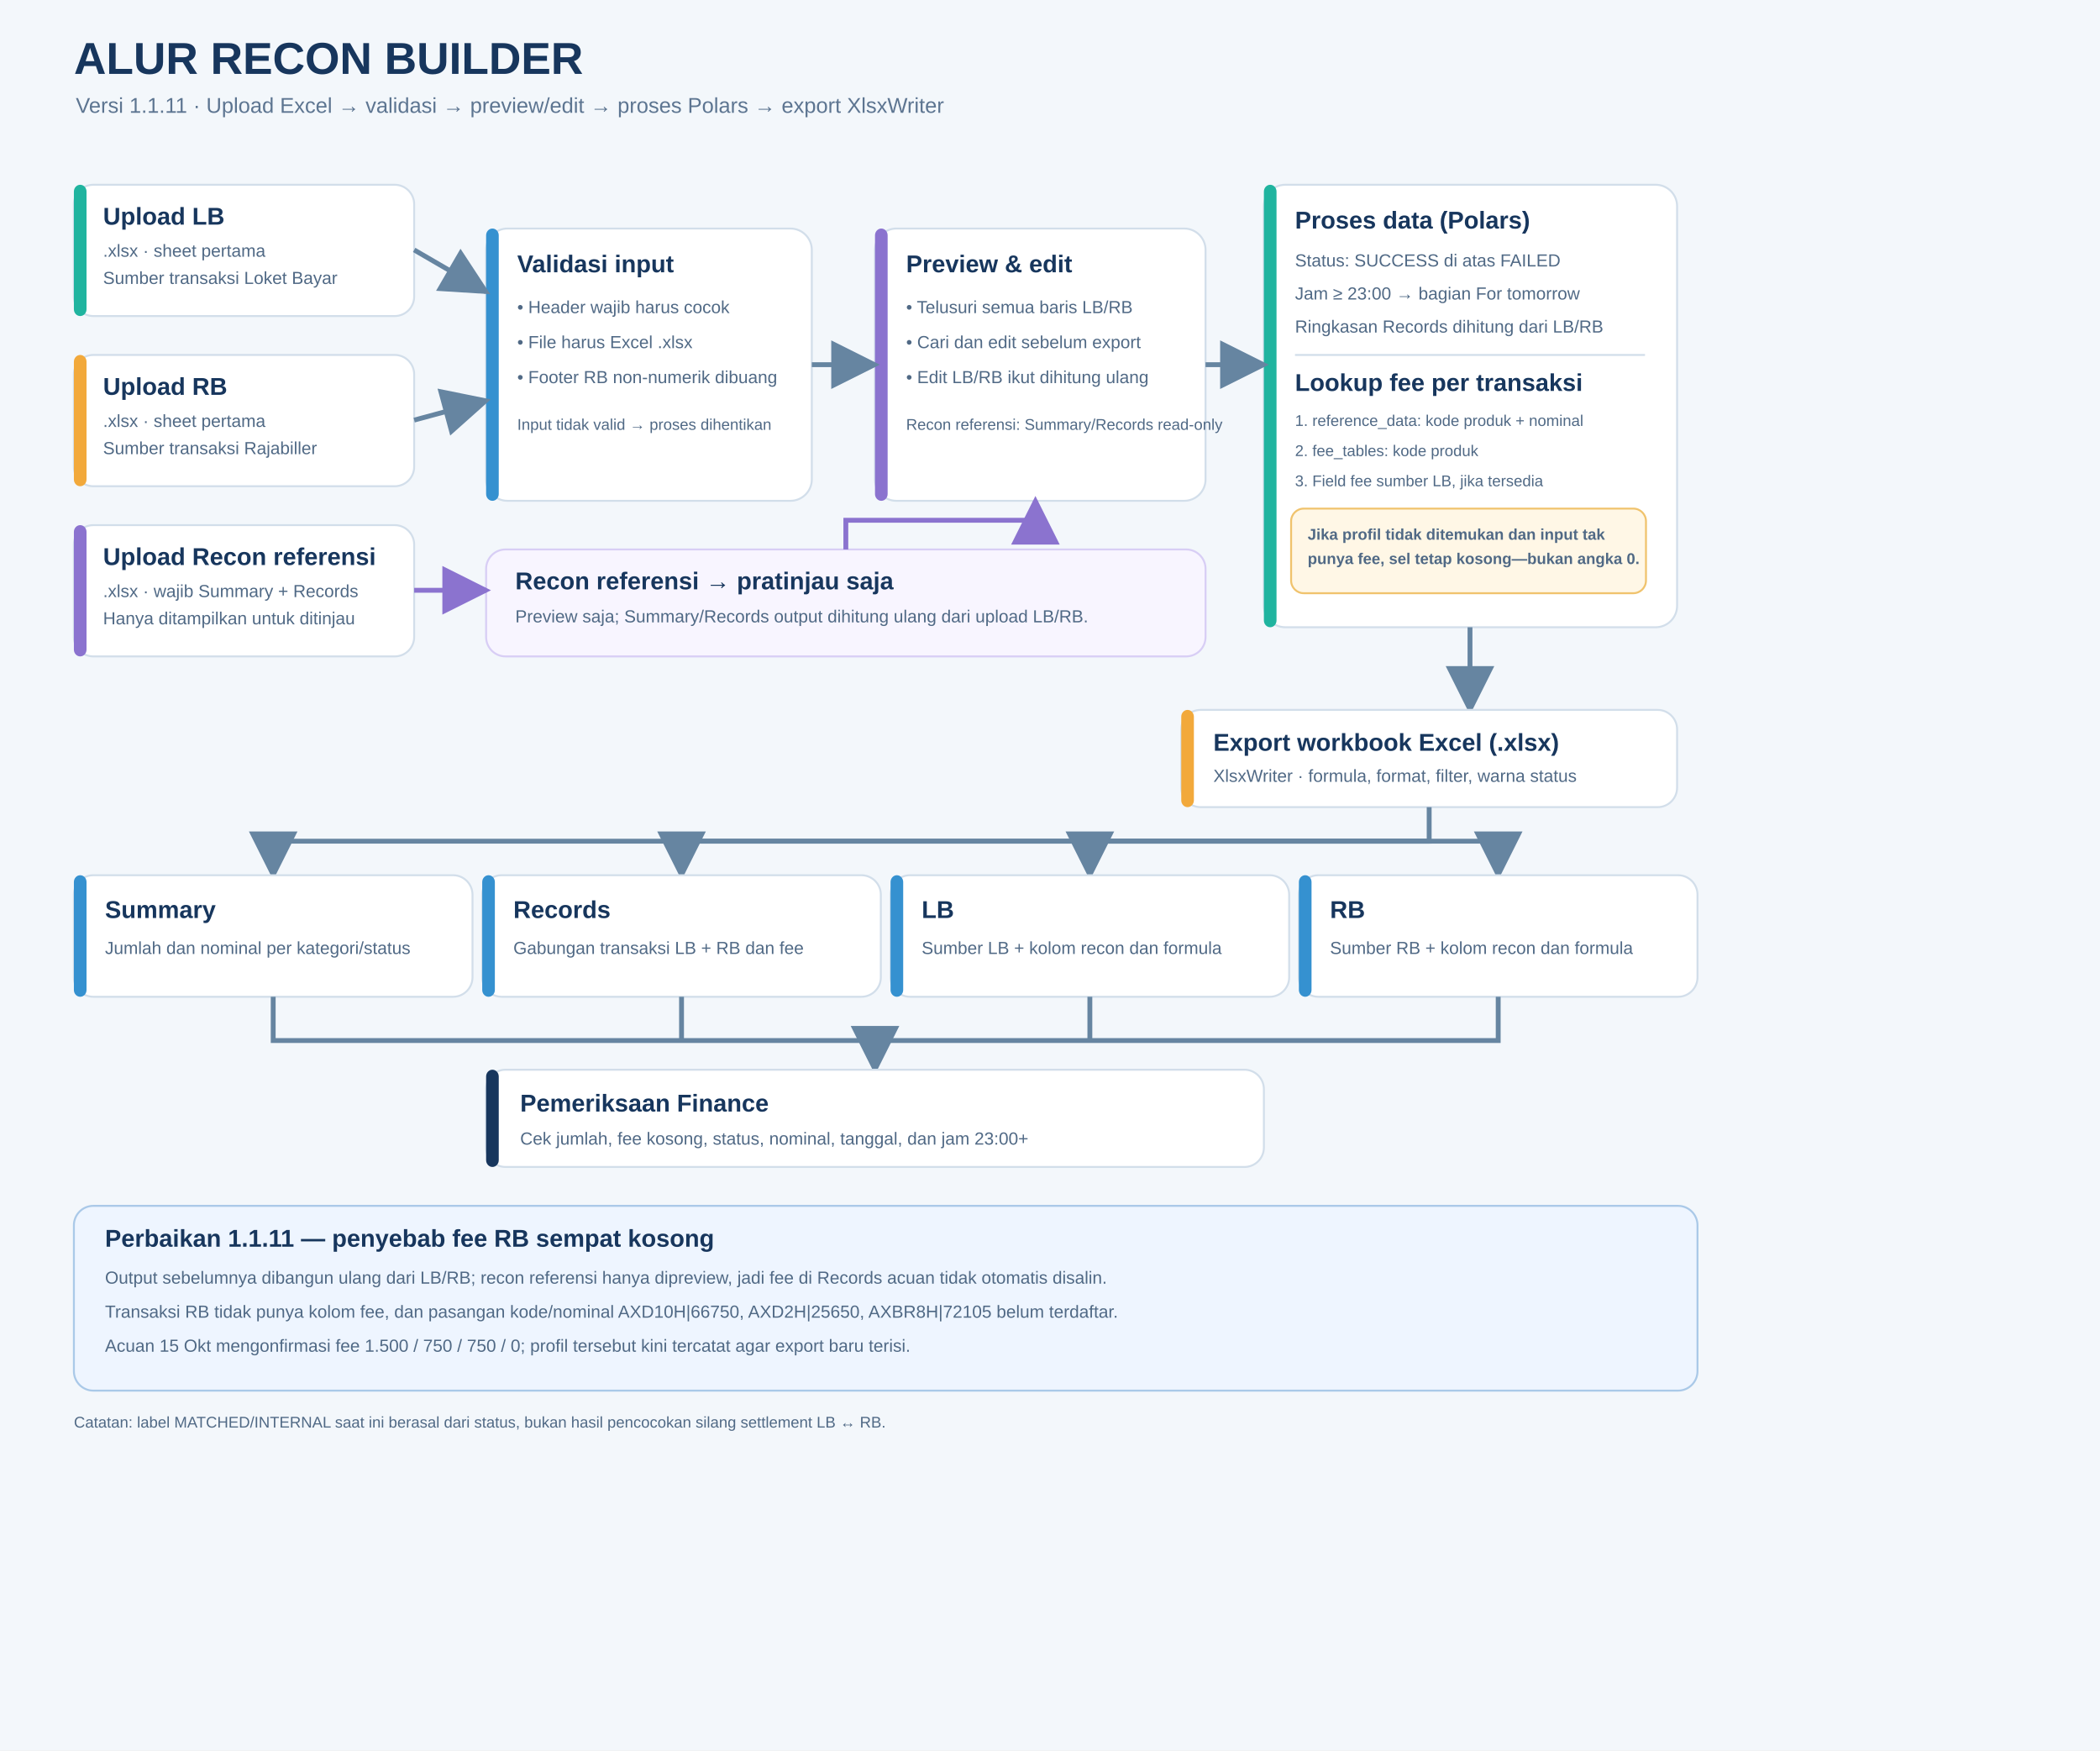
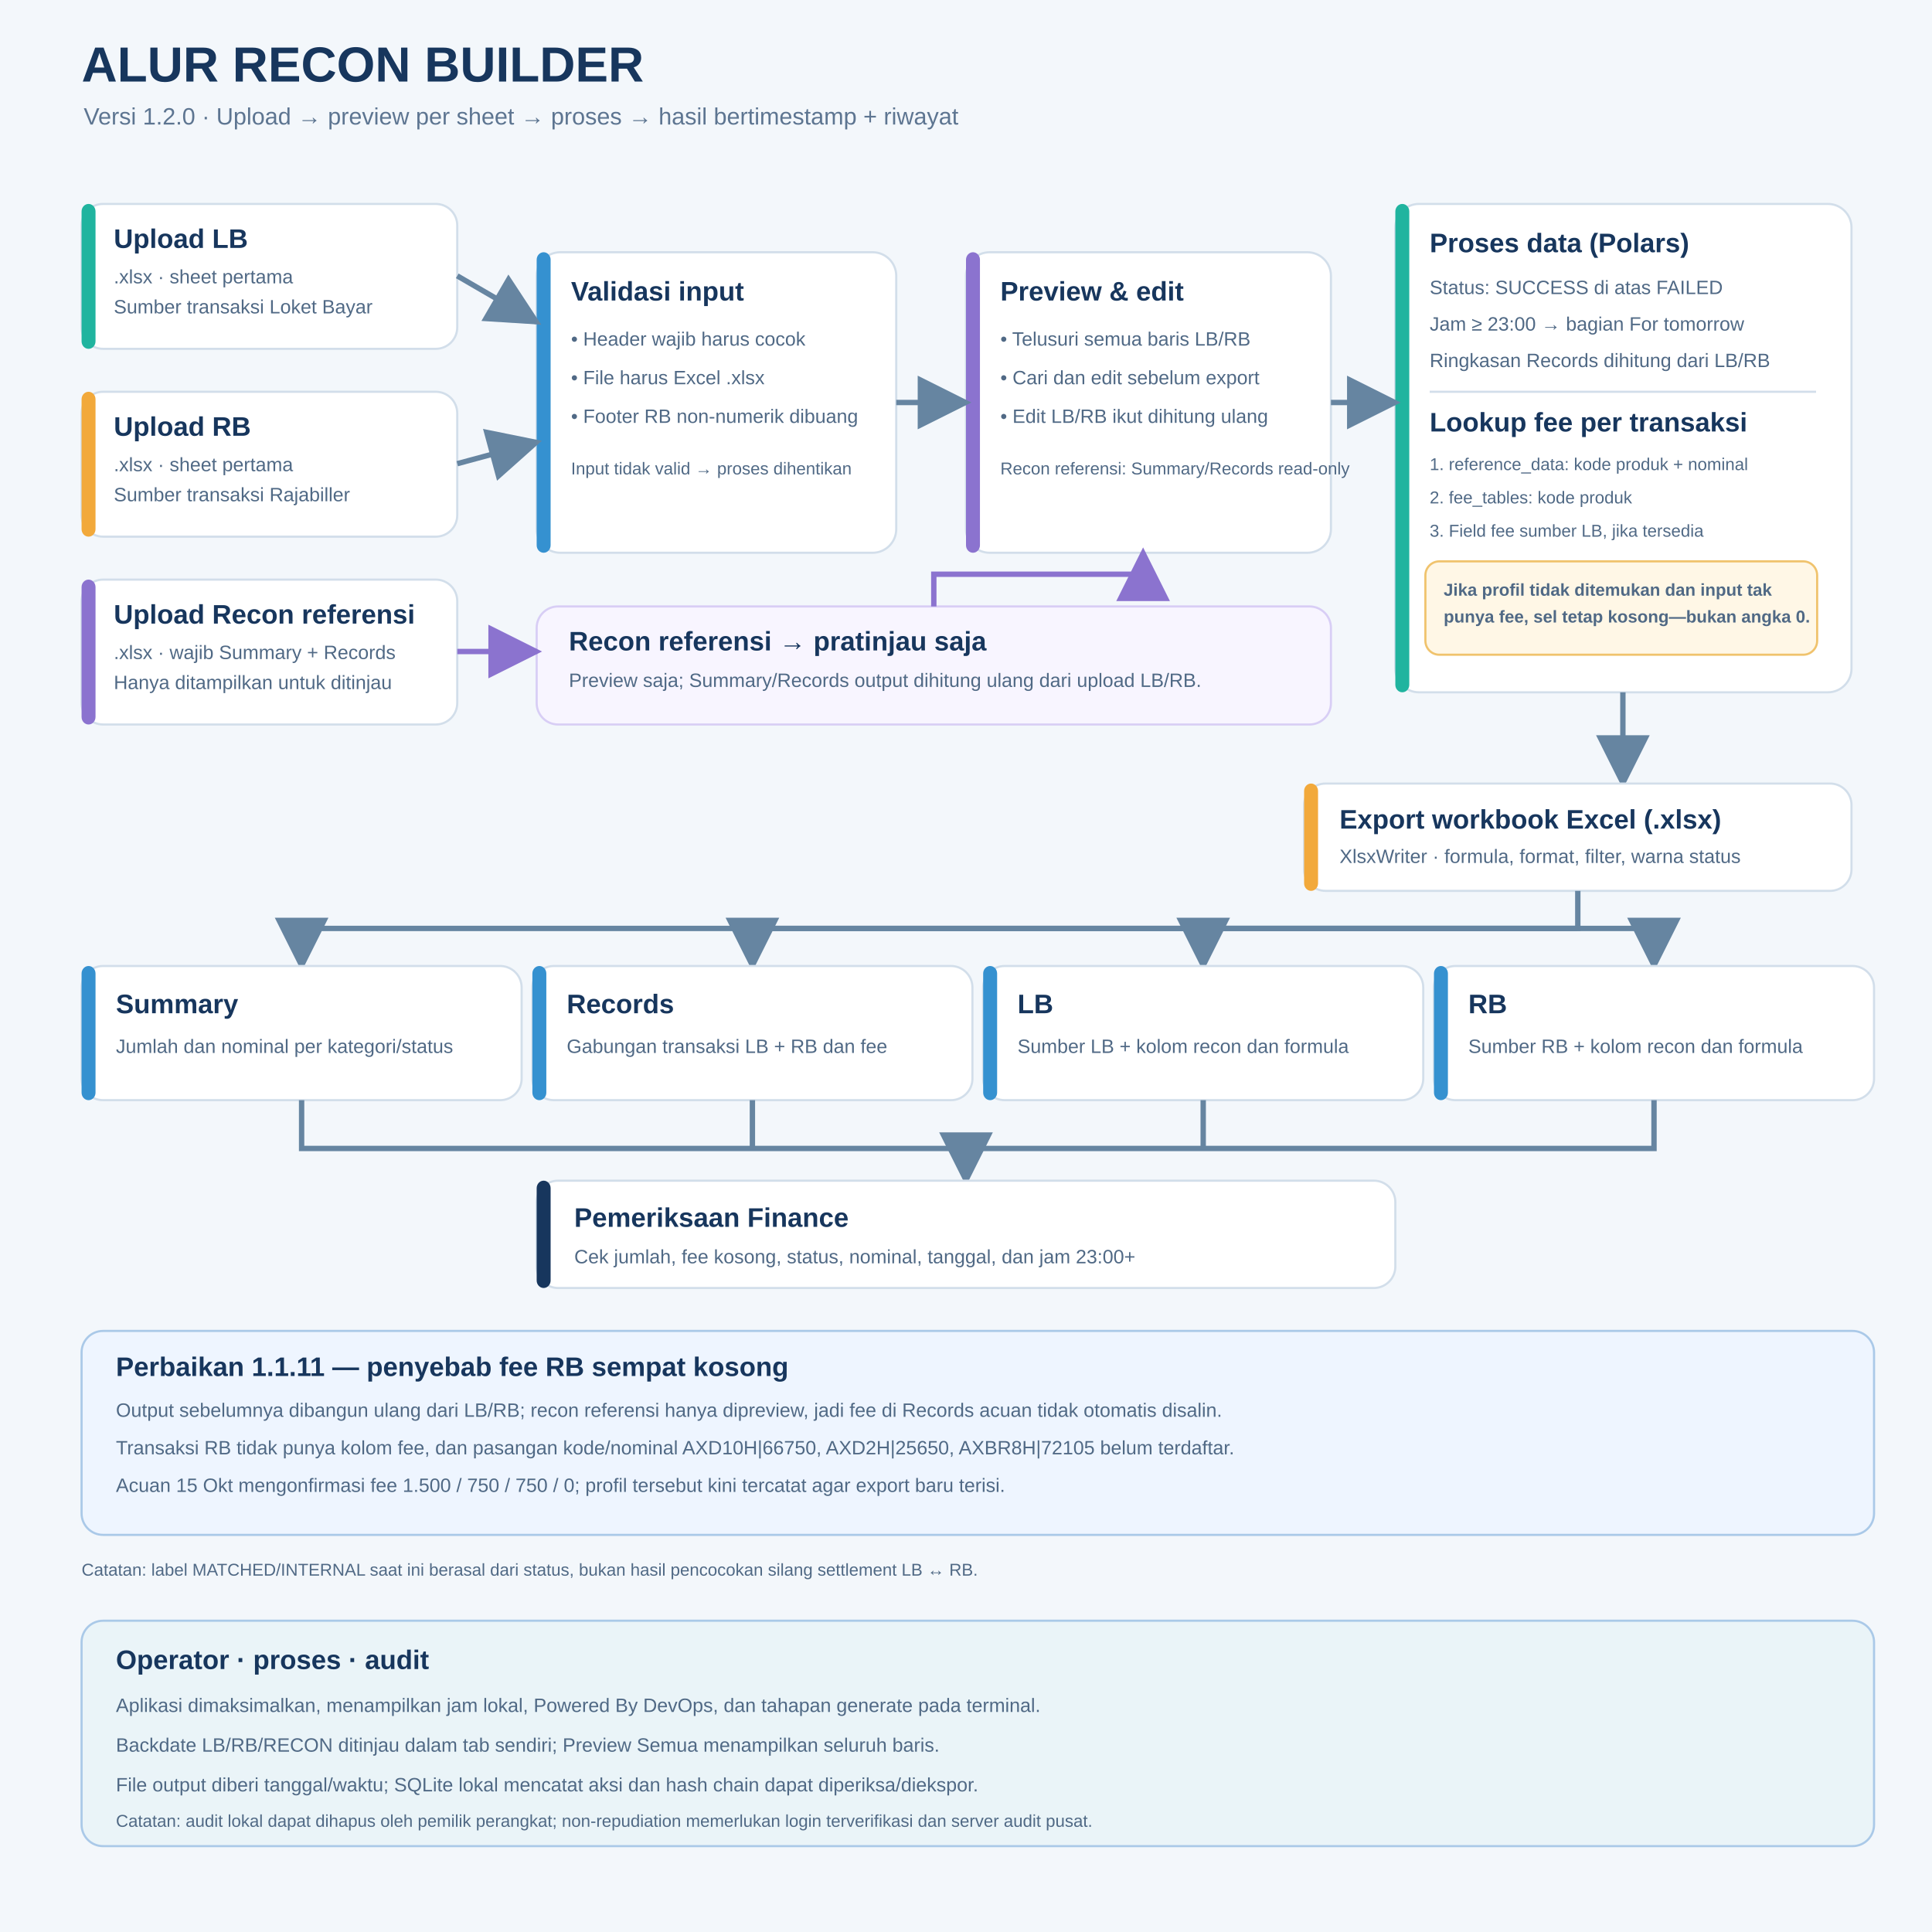
- <svg xmlns="http://www.w3.org/2000/svg" width="2160" height="1800" viewBox="0 0 2160 1800">
+ <svg xmlns="http://www.w3.org/2000/svg" width="1800" height="1800" viewBox="0 0 1800 1800">
  <defs>
    <marker id="arrow" markerWidth="12" markerHeight="12" refX="10" refY="6" orient="auto">
      <path d="M1 1 L11 6 L1 11 Z" fill="#6685a1" />
    </marker>
    <marker id="arrow-purple" markerWidth="12" markerHeight="12" refX="10" refY="6" orient="auto">
      <path d="M1 1 L11 6 L1 11 Z" fill="#8b73cf" />
    </marker>
    <style>
      text { font-family: Arial, Helvetica, sans-serif; fill: #17365d; }
      .title { font-size: 46px; font-weight: 700; }
      .subtitle { font-size: 22px; fill: #5d7591; }
      .heading { font-size: 25px; font-weight: 700; }
      .body { font-size: 18px; fill: #506985; }
      .small { font-size: 16px; fill: #506985; }
      .card { fill: #ffffff; stroke: #d2deea; stroke-width: 2; }
      .connector { fill: none; stroke: #6685a1; stroke-width: 5; marker-end: url(#arrow); }
      .reference { fill: none; stroke: #8b73cf; stroke-width: 5; marker-end: url(#arrow-purple); }
    </style>
  </defs>
-   <rect width="2160" height="1800" fill="#f3f7fb" />
+   <rect width="1800" height="1800" fill="#f3f7fb" />
  <text x="76" y="76" class="title">ALUR RECON BUILDER</text>
-   <text x="78" y="116" class="subtitle">Versi 1.1.11 · Upload Excel → validasi → preview/edit → proses Polars → export XlsxWriter</text>
+   <text x="78" y="116" class="subtitle">Versi 1.2.0 · Upload → preview per sheet → proses → hasil bertimestamp + riwayat</text>
  <rect x="76" y="190" width="350" height="135" rx="20" class="card" />
  <rect x="76" y="190" width="13" height="135" rx="7" fill="#20b49f" />
  <text x="106" y="231" class="heading">Upload LB</text>
  <text x="106" y="264" class="body">.xlsx · sheet pertama</text>
  <text x="106" y="292" class="body">Sumber transaksi Loket Bayar</text>
  <rect x="76" y="365" width="350" height="135" rx="20" class="card" />
  <rect x="76" y="365" width="13" height="135" rx="7" fill="#f2a93b" />
  <text x="106" y="406" class="heading">Upload RB</text>
  <text x="106" y="439" class="body">.xlsx · sheet pertama</text>
  <text x="106" y="467" class="body">Sumber transaksi Rajabiller</text>
  <rect x="76" y="540" width="350" height="135" rx="20" class="card" />
  <rect x="76" y="540" width="13" height="135" rx="7" fill="#8b73cf" />
  <text x="106" y="581" class="heading">Upload Recon referensi</text>
  <text x="106" y="614" class="body">.xlsx · wajib Summary + Records</text>
  <text x="106" y="642" class="body">Hanya ditampilkan untuk ditinjau</text>
  <rect x="500" y="235" width="335" height="280" rx="22" class="card" />
  <rect x="500" y="235" width="13" height="280" rx="7" fill="#3591d0" />
  <text x="532" y="280" class="heading">Validasi input</text>
  <text x="532" y="322" class="body">• Header wajib harus cocok</text>
  <text x="532" y="358" class="body">• File harus Excel .xlsx</text>
  <text x="532" y="394" class="body">• Footer RB non-numerik dibuang</text>
  <text x="532" y="442" class="small">Input tidak valid → proses dihentikan</text>
  <rect x="900" y="235" width="340" height="280" rx="22" class="card" />
  <rect x="900" y="235" width="13" height="280" rx="7" fill="#8b73cf" />
  <text x="932" y="280" class="heading">Preview &amp; edit</text>
  <text x="932" y="322" class="body">• Telusuri semua baris LB/RB</text>
  <text x="932" y="358" class="body">• Cari dan edit sebelum export</text>
  <text x="932" y="394" class="body">• Edit LB/RB ikut dihitung ulang</text>
  <text x="932" y="442" class="small">Recon referensi: Summary/Records read-only</text>
  <rect x="1300" y="190" width="425" height="455" rx="22" class="card" />
  <rect x="1300" y="190" width="13" height="455" rx="7" fill="#20b49f" />
  <text x="1332" y="235" class="heading">Proses data (Polars)</text>
  <text x="1332" y="274" class="body">Status: SUCCESS di atas FAILED</text>
  <text x="1332" y="308" class="body">Jam ≥ 23:00 → bagian For tomorrow</text>
  <text x="1332" y="342" class="body">Ringkasan Records dihitung dari LB/RB</text>
  <line x1="1332" y1="365" x2="1692" y2="365" stroke="#d2deea" stroke-width="2" />
  <text x="1332" y="402" class="heading">Lookup fee per transaksi</text>
  <text x="1332" y="438" class="small">1. reference_data: kode produk + nominal</text>
  <text x="1332" y="469" class="small">2. fee_tables: kode produk</text>
  <text x="1332" y="500" class="small">3. Field fee sumber LB, jika tersedia</text>
  <rect x="1328" y="523" width="365" height="87" rx="13" fill="#fff7e6" stroke="#f0c36d" stroke-width="2" />
  <text x="1345" y="555" class="small" font-weight="700">Jika profil tidak ditemukan dan input tak</text>
  <text x="1345" y="580" class="small" font-weight="700">punya fee, sel tetap kosong—bukan angka 0.</text>
  <rect x="500" y="565" width="740" height="110" rx="20" fill="#f8f5ff" stroke="#d8cef5" stroke-width="2" />
  <text x="530" y="606" class="heading">Recon referensi → pratinjau saja</text>
  <text x="530" y="640" class="body">Preview saja; Summary/Records output dihitung ulang dari upload LB/RB.</text>
  <path d="M426 257 L500 300" class="connector" />
  <path d="M426 432 L500 412" class="connector" />
  <path d="M835 375 L900 375" class="connector" />
  <path d="M1240 375 L1300 375" class="connector" />
  <path d="M426 607 L500 607" class="reference" />
  <path d="M870 565 L870 535 L1065 535 L1065 515" class="reference" />
  <path d="M1512 645 L1512 730" class="connector" />
  <rect x="1215" y="730" width="510" height="100" rx="20" class="card" />
  <rect x="1215" y="730" width="13" height="100" rx="7" fill="#f2a93b" />
  <text x="1248" y="772" class="heading">Export workbook Excel (.xlsx)</text>
  <text x="1248" y="804" class="body">XlsxWriter · formula, format, filter, warna status</text>
  <path d="M1470 830 L1470 865 L281 865 L281 900" class="connector" />
  <path d="M1470 865 L701 865 L701 900" class="connector" />
  <path d="M1470 865 L1121 865 L1121 900" class="connector" />
  <path d="M1470 865 L1541 865 L1541 900" class="connector" />
  <rect x="76" y="900" width="410" height="125" rx="20" class="card" />
  <rect x="76" y="900" width="13" height="125" rx="7" fill="#3591d0" />
  <text x="108" y="944" class="heading">Summary</text>
  <text x="108" y="981" class="body">Jumlah dan nominal per kategori/status</text>
  <rect x="496" y="900" width="410" height="125" rx="20" class="card" />
  <rect x="496" y="900" width="13" height="125" rx="7" fill="#3591d0" />
  <text x="528" y="944" class="heading">Records</text>
  <text x="528" y="981" class="body">Gabungan transaksi LB + RB dan fee</text>
  <rect x="916" y="900" width="410" height="125" rx="20" class="card" />
  <rect x="916" y="900" width="13" height="125" rx="7" fill="#3591d0" />
  <text x="948" y="944" class="heading">LB</text>
  <text x="948" y="981" class="body">Sumber LB + kolom recon dan formula</text>
  <rect x="1336" y="900" width="410" height="125" rx="20" class="card" />
  <rect x="1336" y="900" width="13" height="125" rx="7" fill="#3591d0" />
  <text x="1368" y="944" class="heading">RB</text>
  <text x="1368" y="981" class="body">Sumber RB + kolom recon dan formula</text>
  <path d="M281 1025 L281 1070 L900 1070 L900 1100" class="connector" />
  <path d="M701 1025 L701 1070" fill="none" stroke="#6685a1" stroke-width="5" />
  <path d="M1121 1025 L1121 1070" fill="none" stroke="#6685a1" stroke-width="5" />
  <path d="M1541 1025 L1541 1070 L900 1070" fill="none" stroke="#6685a1" stroke-width="5" />
  <rect x="500" y="1100" width="800" height="100" rx="20" class="card" />
  <rect x="500" y="1100" width="13" height="100" rx="7" fill="#17365d" />
  <text x="535" y="1143" class="heading">Pemeriksaan Finance</text>
  <text x="535" y="1177" class="body">Cek jumlah, fee kosong, status, nominal, tanggal, dan jam 23:00+</text>
  <rect x="76" y="1240" width="1670" height="190" rx="20" fill="#eef5ff" stroke="#aac9e8" stroke-width="2" />
  <text x="108" y="1282" class="heading">Perbaikan 1.1.11 — penyebab fee RB sempat kosong</text>
  <text x="108" y="1320" class="body">Output sebelumnya dibangun ulang dari LB/RB; recon referensi hanya dipreview, jadi fee di Records acuan tidak otomatis disalin.</text>
  <text x="108" y="1355" class="body">Transaksi RB tidak punya kolom fee, dan pasangan kode/nominal AXD10H|66750, AXD2H|25650, AXBR8H|72105 belum terdaftar.</text>
  <text x="108" y="1390" class="body">Acuan 15 Okt mengonfirmasi fee 1.500 / 750 / 750 / 0; profil tersebut kini tercatat agar export baru terisi.</text>
  <text x="76" y="1468" class="small">Catatan: label MATCHED/INTERNAL saat ini berasal dari status, bukan hasil pencocokan silang settlement LB ↔ RB.</text>
+   <rect x="76" y="1510" width="1670" height="210" rx="20" fill="#eaf4f8" stroke="#aac9e8" stroke-width="2" />
+   <text x="108" y="1555" class="heading">Operator · proses · audit</text>
+   <text x="108" y="1595" class="body">Aplikasi dimaksimalkan, menampilkan jam lokal, Powered By DevOps, dan tahapan generate pada terminal.</text>
+   <text x="108" y="1632" class="body">Backdate LB/RB/RECON ditinjau dalam tab sendiri; Preview Semua menampilkan seluruh baris.</text>
+   <text x="108" y="1669" class="body">File output diberi tanggal/waktu; SQLite lokal mencatat aksi dan hash chain dapat diperiksa/diekspor.</text>
+   <text x="108" y="1702" class="small">Catatan: audit lokal dapat dihapus oleh pemilik perangkat; non-repudiation memerlukan login terverifikasi dan server audit pusat.</text>
</svg>
